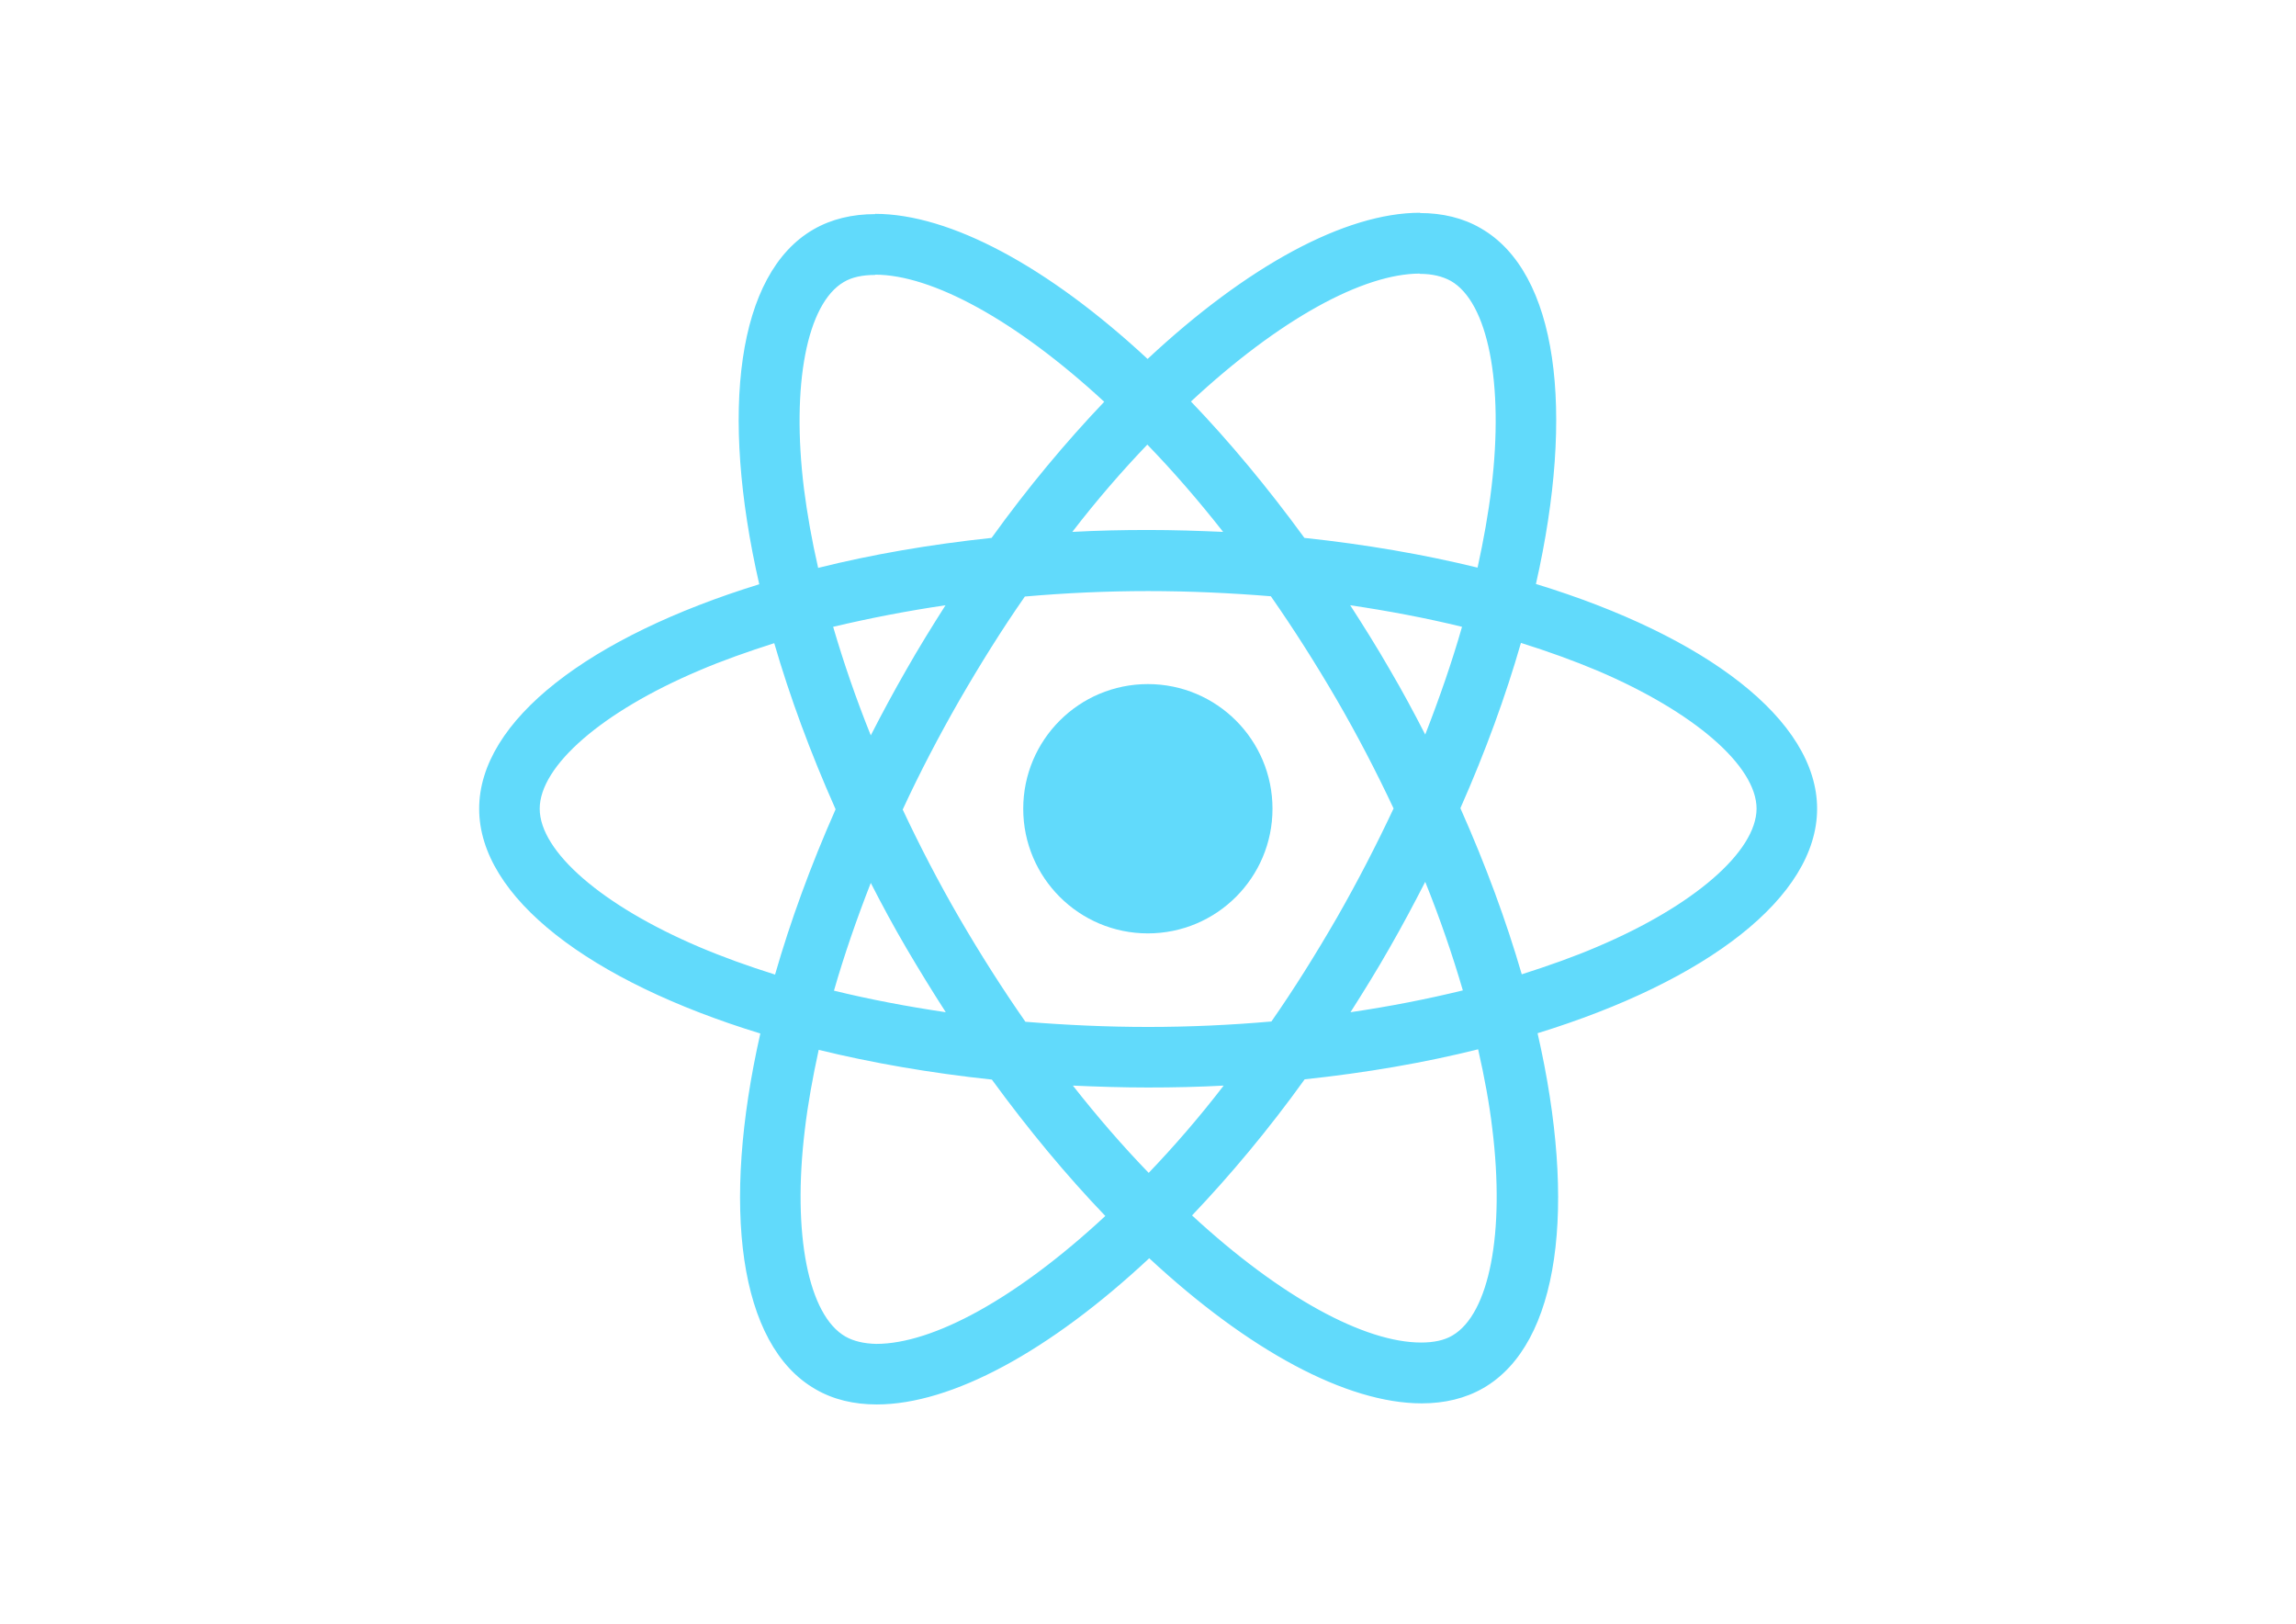
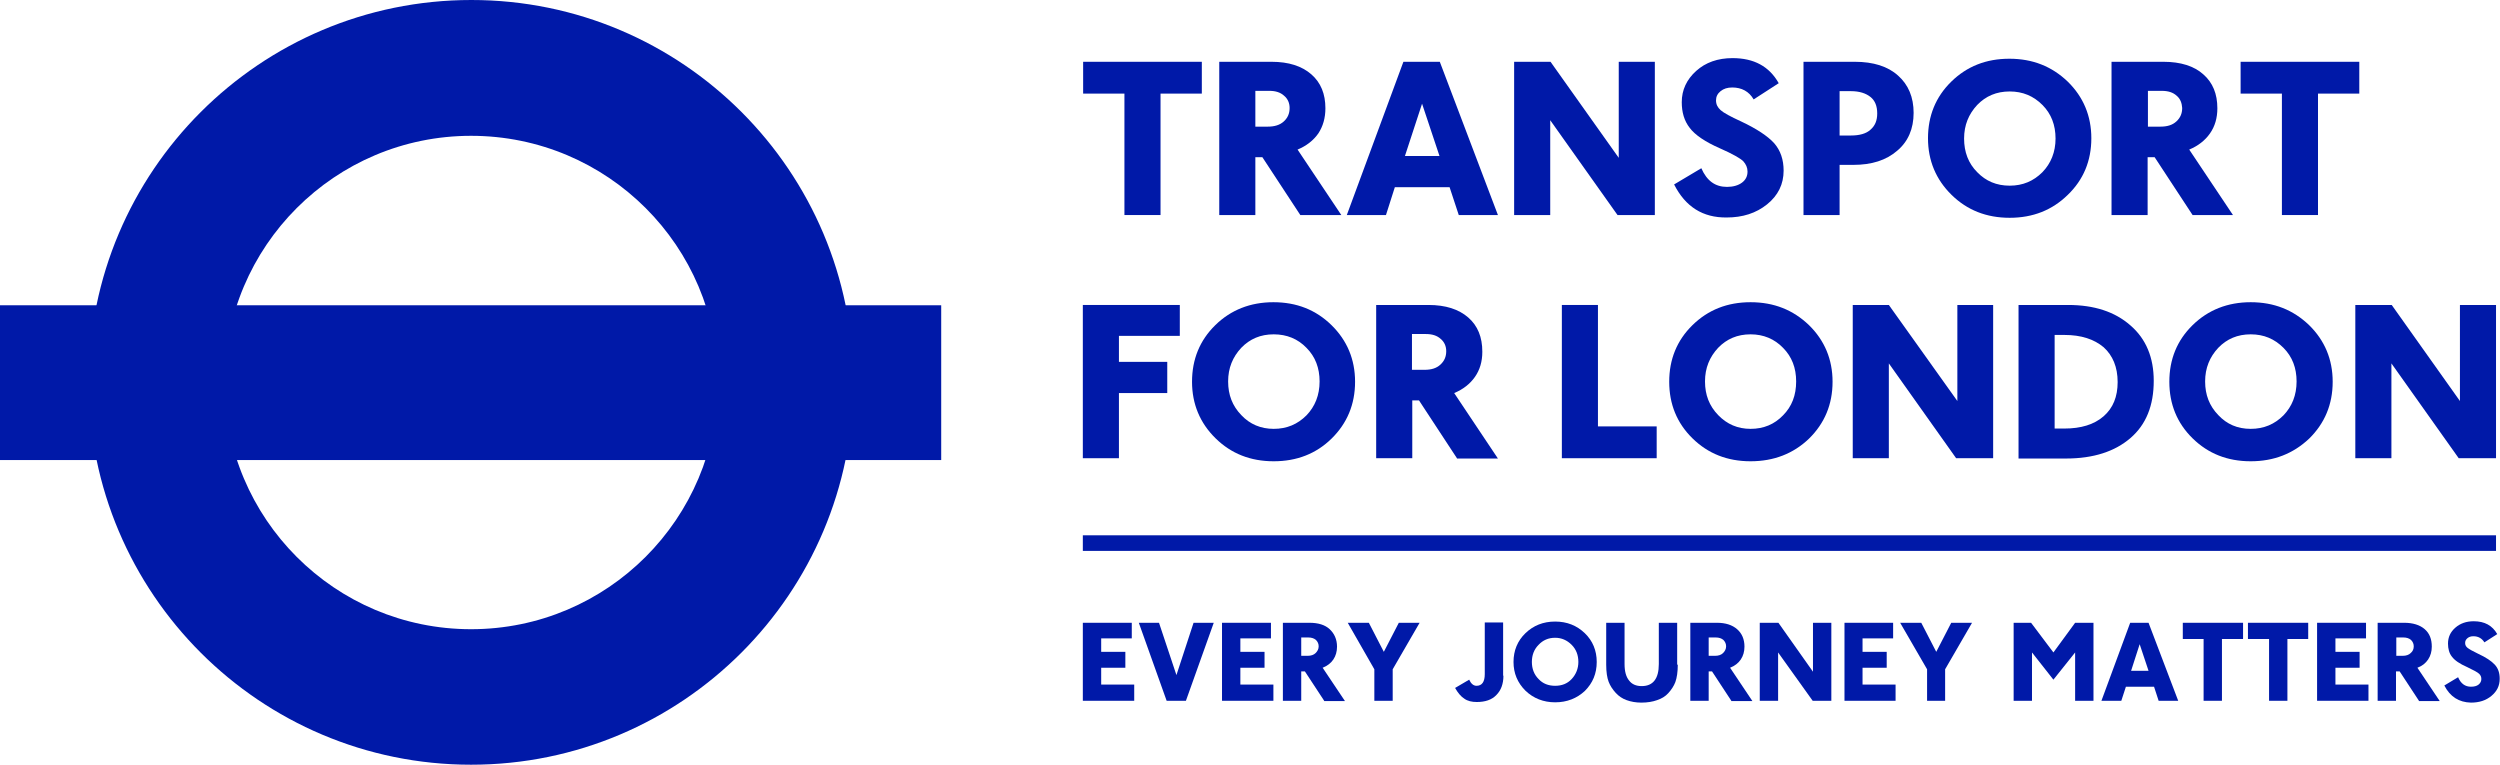
- <svg xmlns="http://www.w3.org/2000/svg" viewBox="0 0 841.9 595.3">
-   <g fill="#61DAFB">
-     <path d="M666.3 296.5c0-32.5-40.7-63.3-103.1-82.4 14.4-63.6 8-114.2-20.2-130.4-6.5-3.8-14.1-5.6-22.4-5.6v22.3c4.6 0 8.3.9 11.4 2.6 13.6 7.8 19.5 37.5 14.9 75.7-1.1 9.4-2.9 19.3-5.1 29.4-19.6-4.8-41-8.5-63.5-10.9-13.5-18.5-27.5-35.3-41.6-50 32.6-30.3 63.2-46.9 84-46.9V78c-27.5 0-63.5 19.6-99.9 53.6-36.4-33.8-72.4-53.2-99.9-53.2v22.3c20.7 0 51.4 16.5 84 46.6-14 14.7-28 31.4-41.3 49.9-22.6 2.4-44 6.1-63.6 11-2.3-10-4-19.7-5.2-29-4.7-38.2 1.1-67.9 14.6-75.8 3-1.8 6.9-2.6 11.5-2.6V78.5c-8.4 0-16 1.8-22.6 5.6-28.1 16.2-34.4 66.7-19.9 130.1-62.2 19.2-102.7 49.9-102.7 82.3 0 32.5 40.7 63.3 103.1 82.4-14.4 63.6-8 114.2 20.2 130.4 6.5 3.8 14.1 5.6 22.5 5.6 27.5 0 63.5-19.6 99.9-53.6 36.4 33.8 72.4 53.2 99.9 53.2 8.4 0 16-1.8 22.6-5.6 28.1-16.2 34.4-66.7 19.9-130.1 62-19.1 102.5-49.9 102.5-82.3zm-130.2-66.7c-3.7 12.9-8.3 26.2-13.5 39.5-4.1-8-8.4-16-13.1-24-4.6-8-9.5-15.8-14.4-23.4 14.2 2.1 27.9 4.7 41 7.9zm-45.8 106.5c-7.8 13.5-15.8 26.3-24.1 38.2-14.9 1.3-30 2-45.2 2-15.1 0-30.2-.7-45-1.9-8.3-11.9-16.4-24.6-24.2-38-7.6-13.1-14.5-26.4-20.8-39.8 6.2-13.4 13.2-26.8 20.7-39.9 7.8-13.5 15.8-26.3 24.1-38.2 14.9-1.3 30-2 45.2-2 15.1 0 30.2.7 45 1.9 8.3 11.9 16.4 24.6 24.2 38 7.6 13.1 14.5 26.4 20.8 39.8-6.3 13.4-13.2 26.8-20.7 39.9zm32.3-13c5.4 13.4 10 26.8 13.8 39.8-13.1 3.2-26.9 5.9-41.2 8 4.9-7.7 9.8-15.6 14.4-23.7 4.6-8 8.9-16.1 13-24.1zM421.2 430c-9.3-9.6-18.6-20.3-27.8-32 9 .4 18.2.7 27.5.7 9.4 0 18.7-.2 27.8-.7-9 11.7-18.3 22.4-27.5 32zm-74.4-58.9c-14.2-2.1-27.9-4.7-41-7.9 3.7-12.9 8.3-26.2 13.5-39.5 4.1 8 8.4 16 13.1 24 4.7 8 9.5 15.8 14.4 23.4zM420.7 163c9.3 9.6 18.6 20.3 27.8 32-9-.4-18.2-.7-27.5-.7-9.4 0-18.7.2-27.8.7 9-11.7 18.3-22.4 27.5-32zm-74 58.9c-4.9 7.7-9.8 15.6-14.4 23.7-4.6 8-8.9 16-13 24-5.4-13.4-10-26.8-13.8-39.8 13.1-3.1 26.9-5.8 41.2-7.9zm-90.5 125.2c-35.4-15.1-58.3-34.9-58.3-50.6 0-15.7 22.9-35.6 58.3-50.6 8.6-3.7 18-7 27.7-10.1 5.7 19.6 13.2 40 22.5 60.9-9.2 20.8-16.6 41.1-22.2 60.6-9.9-3.1-19.3-6.5-28-10.2zM310 490c-13.6-7.8-19.5-37.5-14.9-75.7 1.1-9.4 2.9-19.3 5.1-29.4 19.6 4.8 41 8.5 63.5 10.9 13.5 18.5 27.5 35.3 41.6 50-32.6 30.3-63.2 46.9-84 46.9-4.5-.1-8.3-1-11.3-2.7zm237.2-76.2c4.7 38.2-1.1 67.9-14.6 75.8-3 1.8-6.9 2.6-11.5 2.6-20.7 0-51.4-16.5-84-46.6 14-14.7 28-31.4 41.3-49.9 22.6-2.4 44-6.1 63.6-11 2.3 10.1 4.1 19.8 5.2 29.1zm38.5-66.7c-8.6 3.7-18 7-27.7 10.1-5.7-19.6-13.2-40-22.5-60.9 9.2-20.8 16.6-41.1 22.2-60.6 9.9 3.1 19.3 6.5 28.1 10.2 35.4 15.1 58.3 34.9 58.3 50.6-.1 15.7-23 35.6-58.4 50.6zM320.8 78.4z" />
-     <circle cx="420.9" cy="296.5" r="45.7" />
-     <path d="M520.5 78.1z" />
+ <svg xmlns="http://www.w3.org/2000/svg" version="1.1" id="Layer_1" x="0px" y="0px" viewBox="0 0 817.3 250" enable-background="new 0 0 817.3 250" xml:space="preserve">
+   <g>
+     <g>
+       <path fill="#0019A8" d="M154.1,0C85,0,29,56,29,125c0,69,56,125,125,125c69,0,125-56,125-125C279,56,223.1,0,154.1,0 M234.7,125    c0,44.5-36.1,80.7-80.7,80.7c-44.5,0-80.6-36.1-80.6-80.7c0-44.5,36.1-80.6,80.6-80.6C198.6,44.4,234.7,80.5,234.7,125" />
+       <rect y="99.8" fill="#0019A8" width="307.7" height="50.6" />
+     </g>
+     <g>
+       <rect x="354" y="175" fill="#0019A8" width="462" height="5.1" />
+       <polygon fill="#0019A8" points="354,229.1 354,203.6 370,203.6 370,208.7 360,208.7 360,213.1 367.9,213.1 367.9,218.3 360,218.3     360,223.8 370.8,223.8 370.8,229.1   " />
+       <polygon fill="#0019A8" points="387.7,229.1 381.4,229.1 372.3,203.6 378.9,203.6 384.6,220.7 390.2,203.6 396.8,203.6   " />
+       <polygon fill="#0019A8" points="399.5,229.1 399.5,203.6 415.5,203.6 415.5,208.7 405.5,208.7 405.5,213.1 413.4,213.1     413.4,218.3 405.5,218.3 405.5,223.8 416.3,223.8 416.3,229.1   " />
+       <path fill="#0019A8" d="M425.4,208.4v6h2.1c1.1,0,2-0.3,2.6-0.9c0.6-0.6,1-1.3,1-2.2c0-0.8-0.3-1.5-0.9-2.1    c-0.6-0.5-1.4-0.8-2.5-0.8H425.4z M432.9,229.1l-6.3-9.6h-1.2v9.6h-6v-25.5h8.7c2.9,0,5.1,0.7,6.6,2.1c1.5,1.4,2.4,3.3,2.4,5.7    c0,1.6-0.4,3-1.2,4.2c-0.8,1.2-2,2.1-3.5,2.7l7.3,10.9H432.9z" />
+       <polygon fill="#0019A8" points="455.3,218.8 455.3,229.1 449.3,229.1 449.3,218.8 440.6,203.6 447.5,203.6 452.4,213.1     457.3,203.6 464.1,203.6   " />
+       <path fill="#0019A8" d="M491.5,220.9c0,2.7-0.8,4.8-2.3,6.3c-1.5,1.6-3.7,2.3-6.4,2.3c-1.6,0-3-0.3-4.1-1.1    c-1.1-0.7-2.1-1.9-3-3.5l4.6-2.7c0.6,1.3,1.4,2,2.4,2c1.8,0,2.7-1.3,2.7-3.8v-16.9h6V220.9z" />
+       <path fill="#0019A8" d="M508.4,224.2c2.2,0,4-0.7,5.4-2.2c1.4-1.5,2.2-3.4,2.2-5.6c0-2.2-0.7-4.1-2.2-5.6    c-1.5-1.5-3.3-2.3-5.4-2.3c-2.2,0-4,0.8-5.4,2.3c-1.5,1.5-2.2,3.4-2.2,5.6c0,2.2,0.7,4.1,2.2,5.6    C504.4,223.5,506.2,224.2,508.4,224.2 M508.4,229.6c-3.8,0-7.1-1.3-9.7-3.8c-2.6-2.6-3.9-5.7-3.9-9.4c0-3.7,1.3-6.9,3.9-9.4    c2.6-2.5,5.8-3.8,9.7-3.8c3.9,0,7.1,1.3,9.7,3.8c2.6,2.5,3.9,5.7,3.9,9.4c0,3.8-1.3,6.9-3.9,9.5    C515.5,228.3,512.3,229.6,508.4,229.6" />
+       <path fill="#0019A8" d="M548.5,217.3c0,2.4-0.3,4.3-0.8,5.7c-0.5,1.3-1.3,2.5-2.3,3.6c-1,1.1-2.2,1.8-3.7,2.3    c-1.4,0.5-3.1,0.8-5.1,0.8c-1.8,0-3.4-0.3-4.8-0.8c-1.4-0.5-2.6-1.3-3.6-2.4c-1-1.1-1.8-2.3-2.3-3.6c-0.5-1.3-0.8-3.2-0.8-5.6    v-13.7h6v13.5c0,2.4,0.5,4.2,1.5,5.4c0.9,1.2,2.3,1.8,4.1,1.8c3.7,0,5.6-2.4,5.6-7.2v-13.5h6V217.3z" />
+       <path fill="#0019A8" d="M558.6,208.4v6h2.1c1.1,0,2-0.3,2.6-0.9c0.6-0.6,1-1.3,1-2.2c0-0.8-0.3-1.5-0.9-2.1    c-0.6-0.5-1.4-0.8-2.5-0.8H558.6z M566,229.1l-6.3-9.6h-1.1v9.6h-6v-25.5h8.7c2.8,0,5,0.7,6.6,2.1c1.6,1.4,2.4,3.3,2.4,5.7    c0,1.6-0.4,3-1.2,4.2c-0.8,1.2-2,2.1-3.5,2.7l7.3,10.9H566z" />
+       <polygon fill="#0019A8" points="592.6,229.1 581.3,213.3 581.3,229.1 575.3,229.1 575.3,203.6 581.4,203.6 592.7,219.6     592.7,203.6 598.7,203.6 598.7,229.1   " />
+       <polygon fill="#0019A8" points="603,229.1 603,203.6 618.9,203.6 618.9,208.7 608.9,208.7 608.9,213.1 616.8,213.1 616.8,218.3     608.9,218.3 608.9,223.8 619.7,223.8 619.7,229.1   " />
+       <polygon fill="#0019A8" points="635.9,218.8 635.9,229.1 630,229.1 630,218.8 621.2,203.6 628.1,203.6 633,213.1 637.9,203.6     644.7,203.6   " />
+       <polygon fill="#0019A8" points="678.4,229.1 678.4,213.3 671.3,222.2 664.3,213.3 664.3,229.1 658.3,229.1 658.3,203.6 664,203.6     671.3,213.3 678.4,203.6 684.4,203.6 684.4,229.1   " />
+       <path fill="#0019A8" d="M699.5,210.6l-2.8,8.7h5.7L699.5,210.6z M705.7,229.1l-1.5-4.6H695l-1.5,4.6h-6.5l9.4-25.5h6l9.7,25.5    H705.7z" />
+       <polygon fill="#0019A8" points="726.4,208.9 726.4,229.1 720.4,229.1 720.4,208.9 713.6,208.9 713.6,203.6 733.3,203.6     733.3,208.9   " />
+       <polygon fill="#0019A8" points="747.8,208.9 747.8,229.1 741.8,229.1 741.8,208.9 734.9,208.9 734.9,203.6 754.6,203.6     754.6,208.9   " />
+       <polygon fill="#0019A8" points="757.5,229.1 757.5,203.6 773.5,203.6 773.5,208.7 763.5,208.7 763.5,213.1 771.4,213.1     771.4,218.3 763.5,218.3 763.5,223.8 774.3,223.8 774.3,229.1   " />
+       <path fill="#0019A8" d="M783.4,208.4v6h2.1c1.1,0,2-0.3,2.6-0.9c0.7-0.6,1-1.3,1-2.2c0-0.8-0.3-1.5-0.9-2.1    c-0.6-0.5-1.4-0.8-2.5-0.8H783.4z M790.8,229.1l-6.3-9.6h-1.2v9.6h-6v-25.5h8.7c2.8,0,5.1,0.7,6.7,2.1c1.6,1.4,2.3,3.3,2.3,5.7    c0,1.6-0.4,3-1.2,4.2c-0.8,1.2-1.9,2.1-3.5,2.7l7.3,10.9H790.8z" />
+       <path fill="#0019A8" d="M799.1,224.1l4.5-2.7c0.9,2.1,2.3,3.1,4.2,3.1c1,0,1.9-0.2,2.5-0.7c0.6-0.5,0.9-1.1,0.9-1.8    c0-0.7-0.2-1.2-0.7-1.7c-0.5-0.5-1.8-1.2-3.9-2.2c-2.5-1.1-4.1-2.2-5-3.4c-0.9-1.1-1.3-2.6-1.3-4.3c0-2.1,0.8-3.8,2.4-5.2    c1.6-1.4,3.6-2.1,6-2.1c3.6,0,6.1,1.4,7.7,4.2l-4.2,2.7c-0.8-1.3-2-2-3.6-2c-0.8,0-1.4,0.2-1.9,0.6c-0.5,0.4-0.8,0.9-0.8,1.6    s0.3,1.2,0.8,1.6c0.5,0.4,1.7,1.1,3.4,1.9c2.6,1.2,4.4,2.4,5.5,3.6c1.1,1.2,1.6,2.7,1.6,4.6c0,2.3-0.9,4.1-2.7,5.6    c-1.8,1.5-4,2.2-6.7,2.2C803.9,229.6,801,227.8,799.1,224.1" />
+       <polygon fill="#0019A8" points="379.4,30.6 379.4,70.3 367.6,70.3 367.6,30.6 354.1,30.6 354.1,20.2 392.9,20.2 392.9,30.6   " />
+       <path fill="#0019A8" d="M410.4,29.6v11.8h4.1c2.1,0,3.9-0.5,5.2-1.7c1.3-1.2,1.9-2.6,1.9-4.4c0-1.6-0.6-3-1.8-4    c-1.2-1.1-2.8-1.6-4.8-1.6H410.4z M425.1,70.3l-12.4-18.9h-2.3v18.9h-11.8V20.2h17.1c5.6,0,9.9,1.4,13,4.1    c3.1,2.7,4.6,6.4,4.6,11.1c0,3.2-0.8,5.9-2.3,8.2c-1.6,2.3-3.9,4.1-6.8,5.3l14.3,21.4H425.1z" />
+       <path fill="#0019A8" d="M464.9,33.9L459.3,51h11.3L464.9,33.9z M476.9,70.3l-3-9.1h-17.9l-2.9,9.1h-12.8l18.5-50.1h11.9l19,50.1    H476.9z" />
+       <polygon fill="#0019A8" points="528.8,70.3 506.8,39.3 506.8,70.3 495,70.3 495,20.2 506.9,20.2 529.2,51.6 529.2,20.2 541,20.2     541,70.3   " />
+       <path fill="#0019A8" d="M547.3,60.3l8.9-5.3c1.8,4.1,4.5,6.1,8.4,6.1c2,0,3.7-0.5,4.9-1.4c1.2-0.9,1.8-2.1,1.8-3.6    c0-1.3-0.5-2.4-1.4-3.4c-0.9-0.9-3.5-2.4-7.6-4.2c-4.8-2.1-8.2-4.4-9.9-6.7c-1.8-2.3-2.6-5.1-2.6-8.4c0-4,1.6-7.4,4.7-10.2    c3.1-2.8,7.1-4.2,11.9-4.2c7,0,12,2.7,15.1,8.2l-8.2,5.3c-1.5-2.6-3.9-3.9-7-3.9c-1.6,0-2.8,0.4-3.8,1.2c-1,0.8-1.5,1.8-1.5,3    c0,1.3,0.5,2.3,1.5,3.2c1,0.9,3.2,2.1,6.7,3.7c5.1,2.4,8.7,4.8,10.8,7.1c2.1,2.4,3.1,5.4,3.1,9c0,4.4-1.8,8.1-5.4,11    c-3.6,2.9-8,4.3-13.2,4.3C556.7,71.2,551,67.6,547.3,60.3" />
+       <path fill="#0019A8" d="M601.4,29.8v14.5h3.7c2.8,0,5-0.6,6.4-1.9c1.5-1.3,2.2-3,2.2-5.3c0-2.4-0.7-4.2-2.2-5.4    c-1.5-1.2-3.6-1.9-6.4-1.9H601.4z M601.4,53.9v16.4h-11.8V20.2h16.8c6,0,10.8,1.5,14.1,4.5c3.4,3,5.1,7.1,5.1,12.2    c0,5.2-1.8,9.4-5.4,12.4c-3.6,3.1-8.3,4.6-14.3,4.6H601.4z" />
+       <path fill="#0019A8" d="M657,60.7c4.3,0,7.8-1.5,10.7-4.4c2.8-2.9,4.3-6.6,4.3-11c0-4.4-1.4-8.1-4.3-11c-2.9-2.9-6.4-4.4-10.7-4.4    c-4.3,0-7.8,1.5-10.6,4.4c-2.8,3-4.3,6.6-4.3,11s1.4,8.1,4.3,11C649.2,59.2,652.7,60.7,657,60.7 M657,71.2c-7.6,0-13.9-2.5-19-7.5    c-5.1-5-7.7-11.2-7.7-18.5c0-7.3,2.5-13.5,7.6-18.5c5.1-5,11.4-7.5,19-7.5c7.6,0,13.9,2.5,19.1,7.5c5.1,5,7.7,11.2,7.7,18.5    c0,7.4-2.6,13.6-7.7,18.5C670.9,68.7,664.6,71.2,657,71.2" />
+       <path fill="#0019A8" d="M702.2,29.6v11.8h4.1c2.2,0,3.9-0.5,5.2-1.7c1.3-1.2,1.9-2.6,1.9-4.4c-0.1-1.6-0.6-3-1.8-4    c-1.2-1.1-2.8-1.6-4.9-1.6H702.2z M716.8,70.3l-12.4-18.9h-2.3v18.9h-11.8V20.2h17c5.6,0,10,1.4,13,4.1c3.1,2.7,4.6,6.4,4.6,11.1    c0,3.2-0.8,5.9-2.4,8.2c-1.6,2.3-3.9,4.1-6.8,5.3l14.3,21.4H716.8z" />
+       <polygon fill="#0019A8" points="757.8,30.6 757.8,70.3 746,70.3 746,30.6 732.5,30.6 732.5,20.2 771.3,20.2 771.3,30.6   " />
+       <polygon fill="#0019A8" points="365.8,109.8 365.8,118.3 381.6,118.3 381.6,128.5 365.8,128.5 365.8,149.8 354,149.8 354,99.7     385.7,99.7 385.7,109.8   " />
+       <path fill="#0019A8" d="M416.4,140.2c4.3,0,7.8-1.5,10.7-4.4c2.8-2.9,4.3-6.6,4.3-11.1c0-4.4-1.4-8.1-4.3-11    c-2.8-2.9-6.4-4.4-10.7-4.4c-4.3,0-7.8,1.5-10.6,4.4c-2.8,3-4.3,6.6-4.3,11c0,4.4,1.4,8,4.3,11    C408.6,138.7,412.2,140.2,416.4,140.2 M416.4,150.8c-7.6,0-13.9-2.5-19-7.5c-5.1-5-7.7-11.2-7.7-18.5c0-7.3,2.5-13.5,7.6-18.5    c5.1-5,11.5-7.5,19-7.5c7.6,0,13.9,2.5,19,7.5c5.1,5,7.7,11.2,7.7,18.5c0,7.4-2.6,13.6-7.7,18.6    C430.3,148.3,424,150.8,416.4,150.8" />
+       <path fill="#0019A8" d="M461.6,109.1v11.8h4.1c2.2,0,3.9-0.5,5.2-1.7c1.3-1.2,1.9-2.6,1.9-4.4c0-1.6-0.6-3-1.8-4    c-1.2-1.1-2.8-1.6-4.9-1.6H461.6z M476.3,149.8l-12.4-18.9h-2.2v18.9h-11.8V99.7h17.1c5.6,0,9.9,1.4,13,4.1    c3.1,2.7,4.6,6.4,4.6,11.2c0,3.2-0.8,5.9-2.4,8.2c-1.6,2.3-3.9,4.1-6.8,5.3l14.3,21.4H476.3z" />
+       <polygon fill="#0019A8" points="510.6,149.8 510.6,99.7 522.4,99.7 522.4,139.4 541.6,139.4 541.6,149.8   " />
+       <path fill="#0019A8" d="M572.3,140.2c4.3,0,7.8-1.5,10.6-4.4c2.9-2.9,4.3-6.6,4.3-11.1c0-4.4-1.4-8.1-4.3-11    c-2.8-2.9-6.4-4.4-10.6-4.4c-4.3,0-7.8,1.5-10.6,4.4c-2.8,3-4.3,6.6-4.3,11c0,4.4,1.4,8,4.3,11    C564.6,138.7,568.1,140.2,572.3,140.2 M572.3,150.8c-7.6,0-13.9-2.5-19-7.5c-5.1-5-7.6-11.2-7.6-18.5c0-7.3,2.5-13.5,7.6-18.5    c5.1-5,11.4-7.5,19-7.5c7.6,0,13.9,2.5,19.1,7.5c5.1,5,7.7,11.2,7.7,18.5c0,7.4-2.6,13.6-7.7,18.6    C586.3,148.3,579.9,150.8,572.3,150.8" />
+       <polygon fill="#0019A8" points="639.5,149.8 617.5,118.8 617.5,149.8 605.7,149.8 605.7,99.7 617.5,99.7 639.9,131.1 639.9,99.7     651.6,99.7 651.6,149.8   " />
+       <path fill="#0019A8" d="M671.7,109.5v30.6h3.2c5.4,0,9.7-1.3,12.8-4c3.1-2.7,4.6-6.4,4.6-11.2c0-4.9-1.6-8.7-4.6-11.4    c-3.1-2.6-7.3-4-12.8-4H671.7z M659.9,149.8V99.7h16.2c8.5,0,15.3,2.2,20.4,6.7c5.1,4.4,7.6,10.5,7.6,18.1    c0,8.1-2.5,14.3-7.6,18.7c-5.1,4.4-12.1,6.7-21.1,6.7H659.9z" />
+       <path fill="#0019A8" d="M735.8,140.2c4.3,0,7.8-1.5,10.7-4.4c2.8-2.9,4.3-6.6,4.3-11.1c0-4.4-1.4-8.1-4.3-11    c-2.9-2.9-6.4-4.4-10.7-4.4c-4.3,0-7.8,1.5-10.6,4.4c-2.8,3-4.3,6.6-4.3,11c0,4.4,1.4,8,4.3,11C728,138.7,731.5,140.2,735.8,140.2     M735.8,150.8c-7.6,0-13.9-2.5-19-7.5c-5.1-5-7.6-11.2-7.6-18.5c0-7.3,2.5-13.5,7.6-18.5c5.1-5,11.5-7.5,19-7.5    c7.6,0,13.9,2.5,19.1,7.5c5.1,5,7.7,11.2,7.7,18.5c0,7.4-2.6,13.6-7.7,18.6C749.7,148.3,743.4,150.8,735.8,150.8" />
+       <polygon fill="#0019A8" points="803.8,149.8 781.8,118.8 781.8,149.8 770,149.8 770,99.7 781.9,99.7 804.2,131.1 804.2,99.7     816,99.7 816,149.8   " />
+     </g>
  </g>
</svg>
